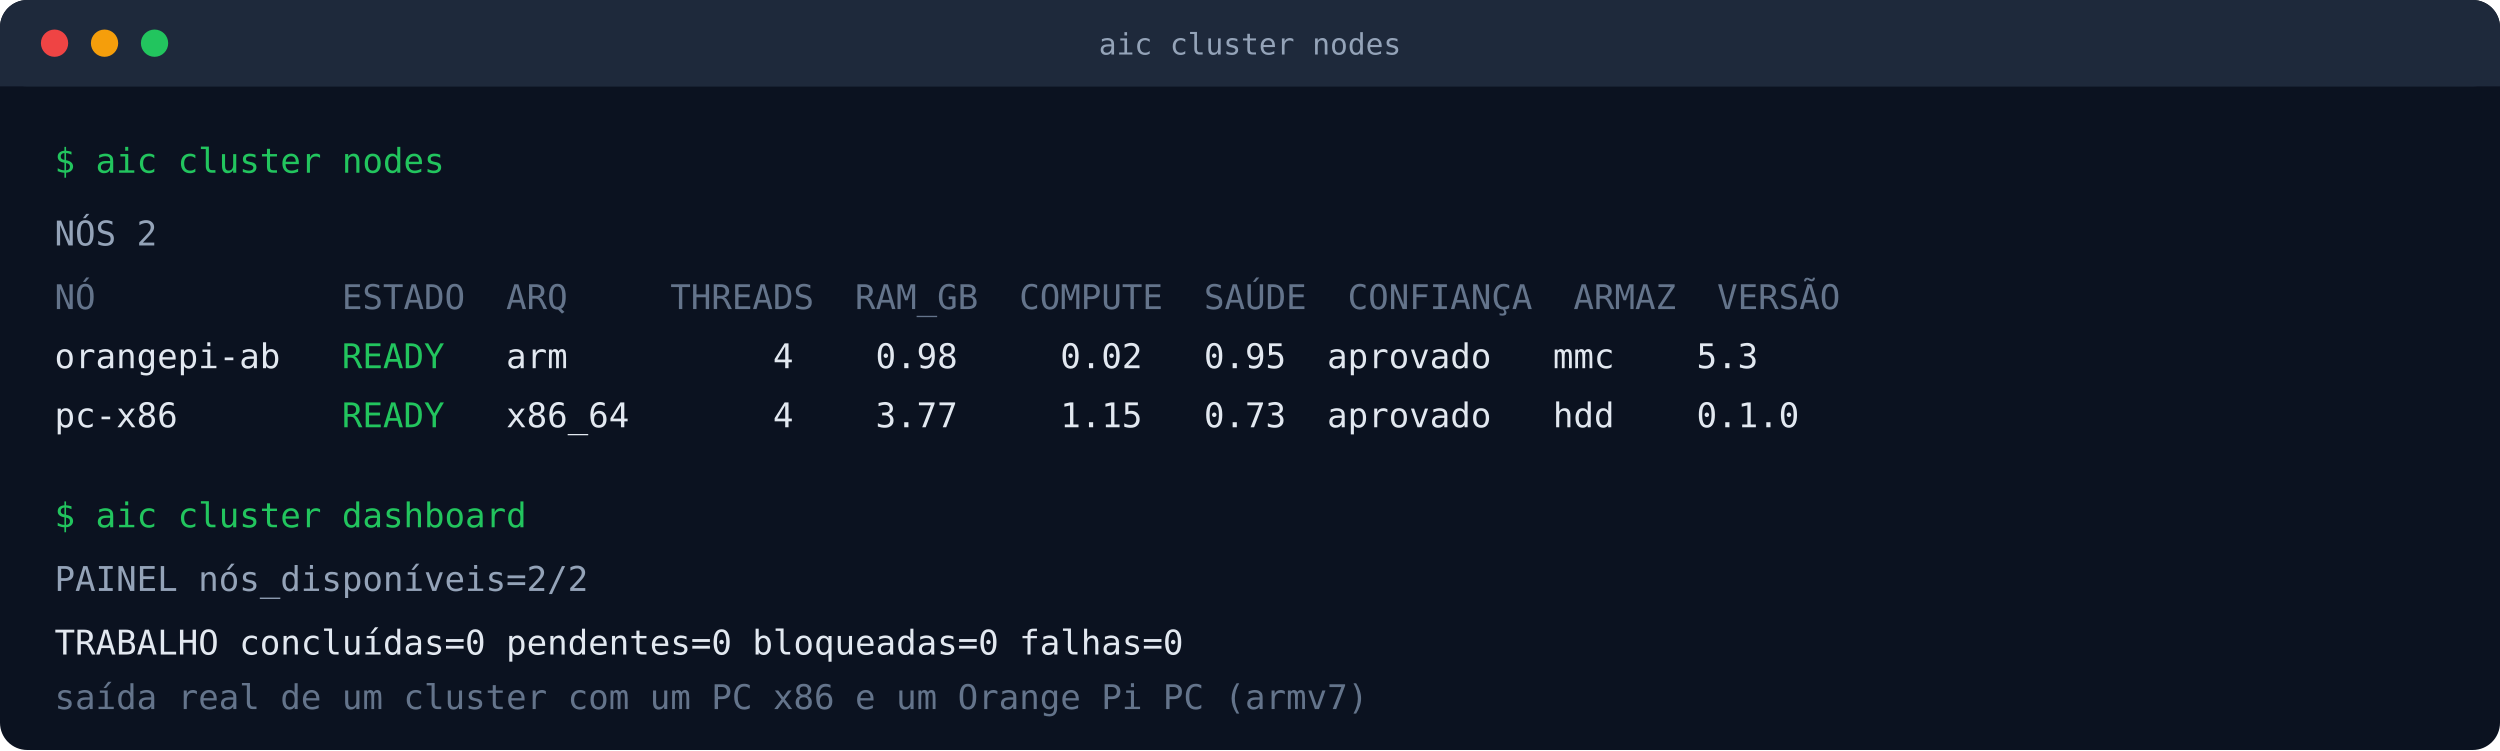
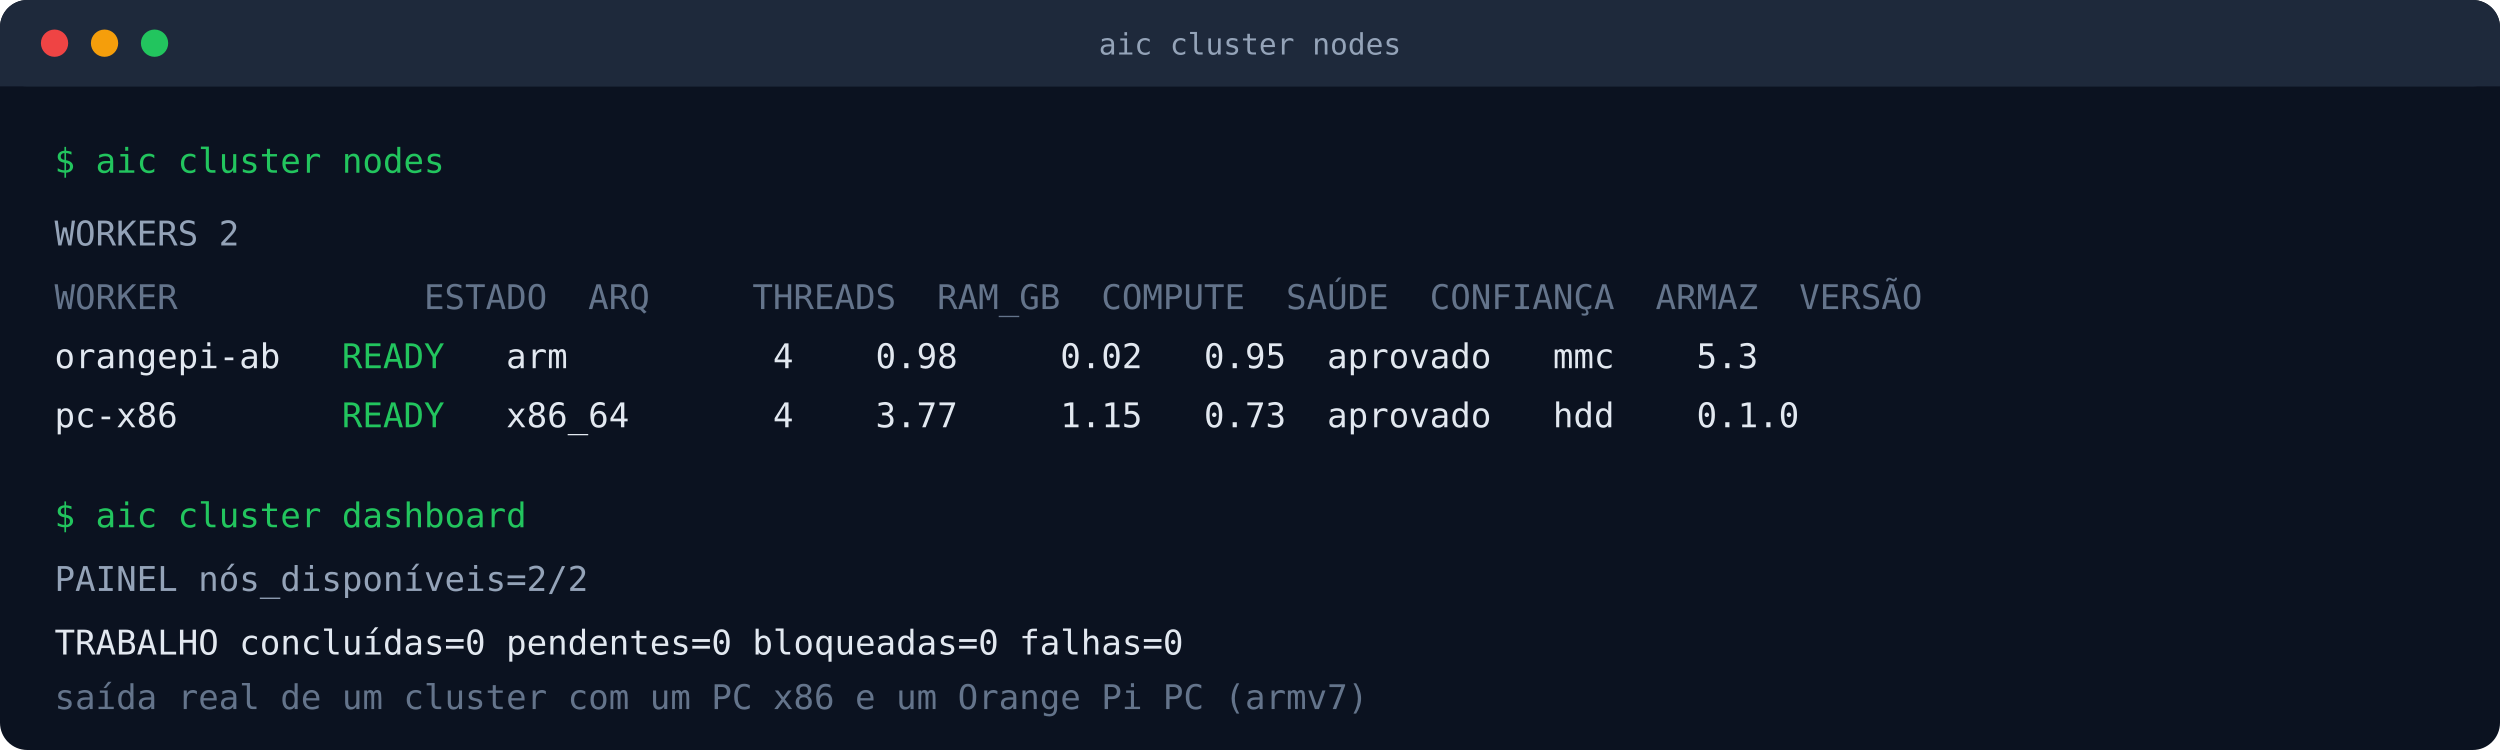
<svg xmlns="http://www.w3.org/2000/svg" viewBox="0 0 1100 330" width="1100" height="330" font-family="Consolas, Menlo, monospace">
  <rect width="1100" height="330" rx="12" fill="#0b1220" />
  <rect width="1100" height="38" rx="12" fill="#1e293b" />
  <rect y="20" width="1100" height="18" fill="#1e293b" />
  <circle cx="24" cy="19" r="6" fill="#ef4444" />
  <circle cx="46" cy="19" r="6" fill="#f59e0b" />
  <circle cx="68" cy="19" r="6" fill="#22c55e" />
  <text x="550" y="24" fill="#94a3b8" font-size="13" text-anchor="middle">aic cluster nodes</text>
  <g font-size="15" xml:space="preserve">
    <text x="24" y="76" fill="#22c55e">$ aic cluster nodes</text>
-     <text x="24" y="108" fill="#94a3b8">NÓS 2</text>
-     <text x="24" y="136" fill="#64748b">NÓ            ESTADO  ARQ     THREADS  RAM_GB  COMPUTE  SAÚDE  CONFIANÇA  ARMAZ  VERSÃO</text>
+     <text x="24" y="108" fill="#94a3b8">WORKERS 2</text>
+     <text x="24" y="136" fill="#64748b">WORKER            ESTADO  ARQ     THREADS  RAM_GB  COMPUTE  SAÚDE  CONFIANÇA  ARMAZ  VERSÃO</text>
    <text x="24" y="162" fill="#e2e8f0">orangepi-ab   <tspan fill="#22c55e">READY</tspan>   arm          4    0.98     0.02   0.95  aprovado   mmc    5.3</text>
    <text x="24" y="188" fill="#e2e8f0">pc-x86        <tspan fill="#22c55e">READY</tspan>   x86_64       4    3.77     1.15   0.73  aprovado   hdd    0.1.0</text>
    <text x="24" y="232" fill="#22c55e">$ aic cluster dashboard</text>
    <text x="24" y="260" fill="#94a3b8">PAINEL nós_disponíveis=2/2</text>
    <text x="24" y="288" fill="#e2e8f0">TRABALHO concluídas=0 pendentes=0 bloqueadas=0 falhas=0</text>
    <text x="24" y="312" fill="#64748b">saída real de um cluster com um PC x86 e um Orange Pi PC (armv7)</text>
  </g>
</svg>
